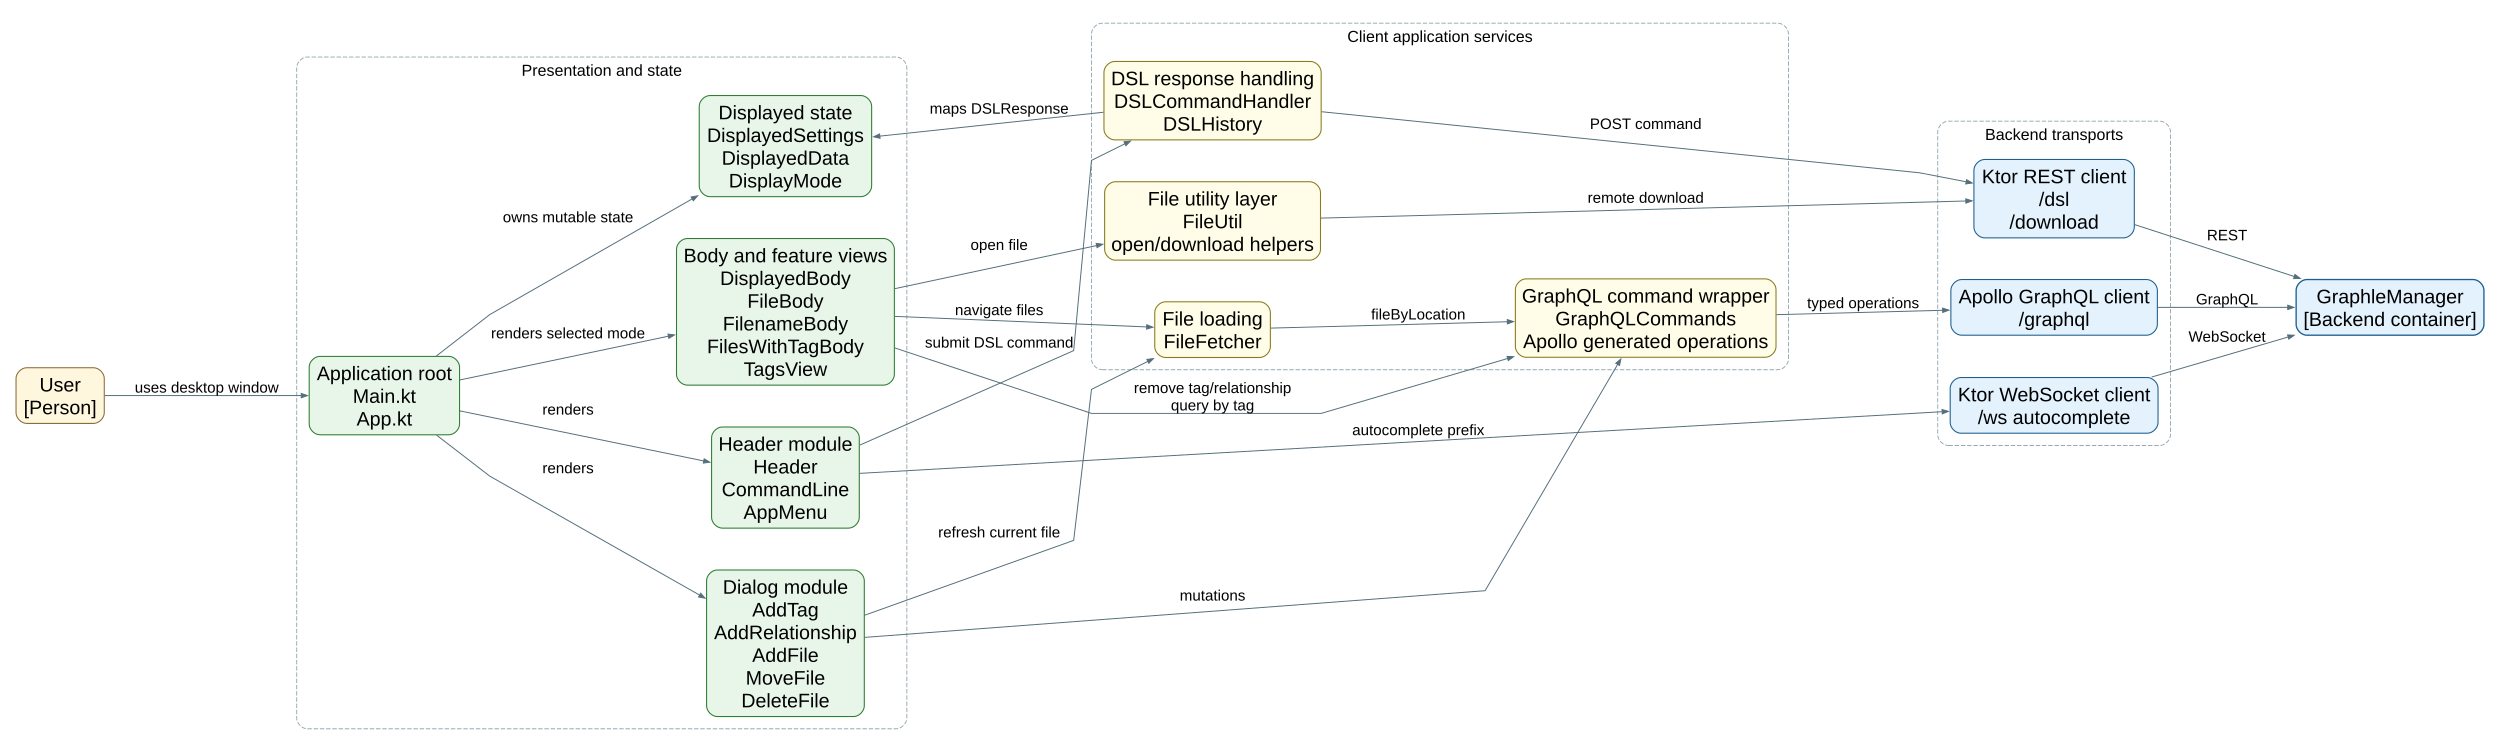
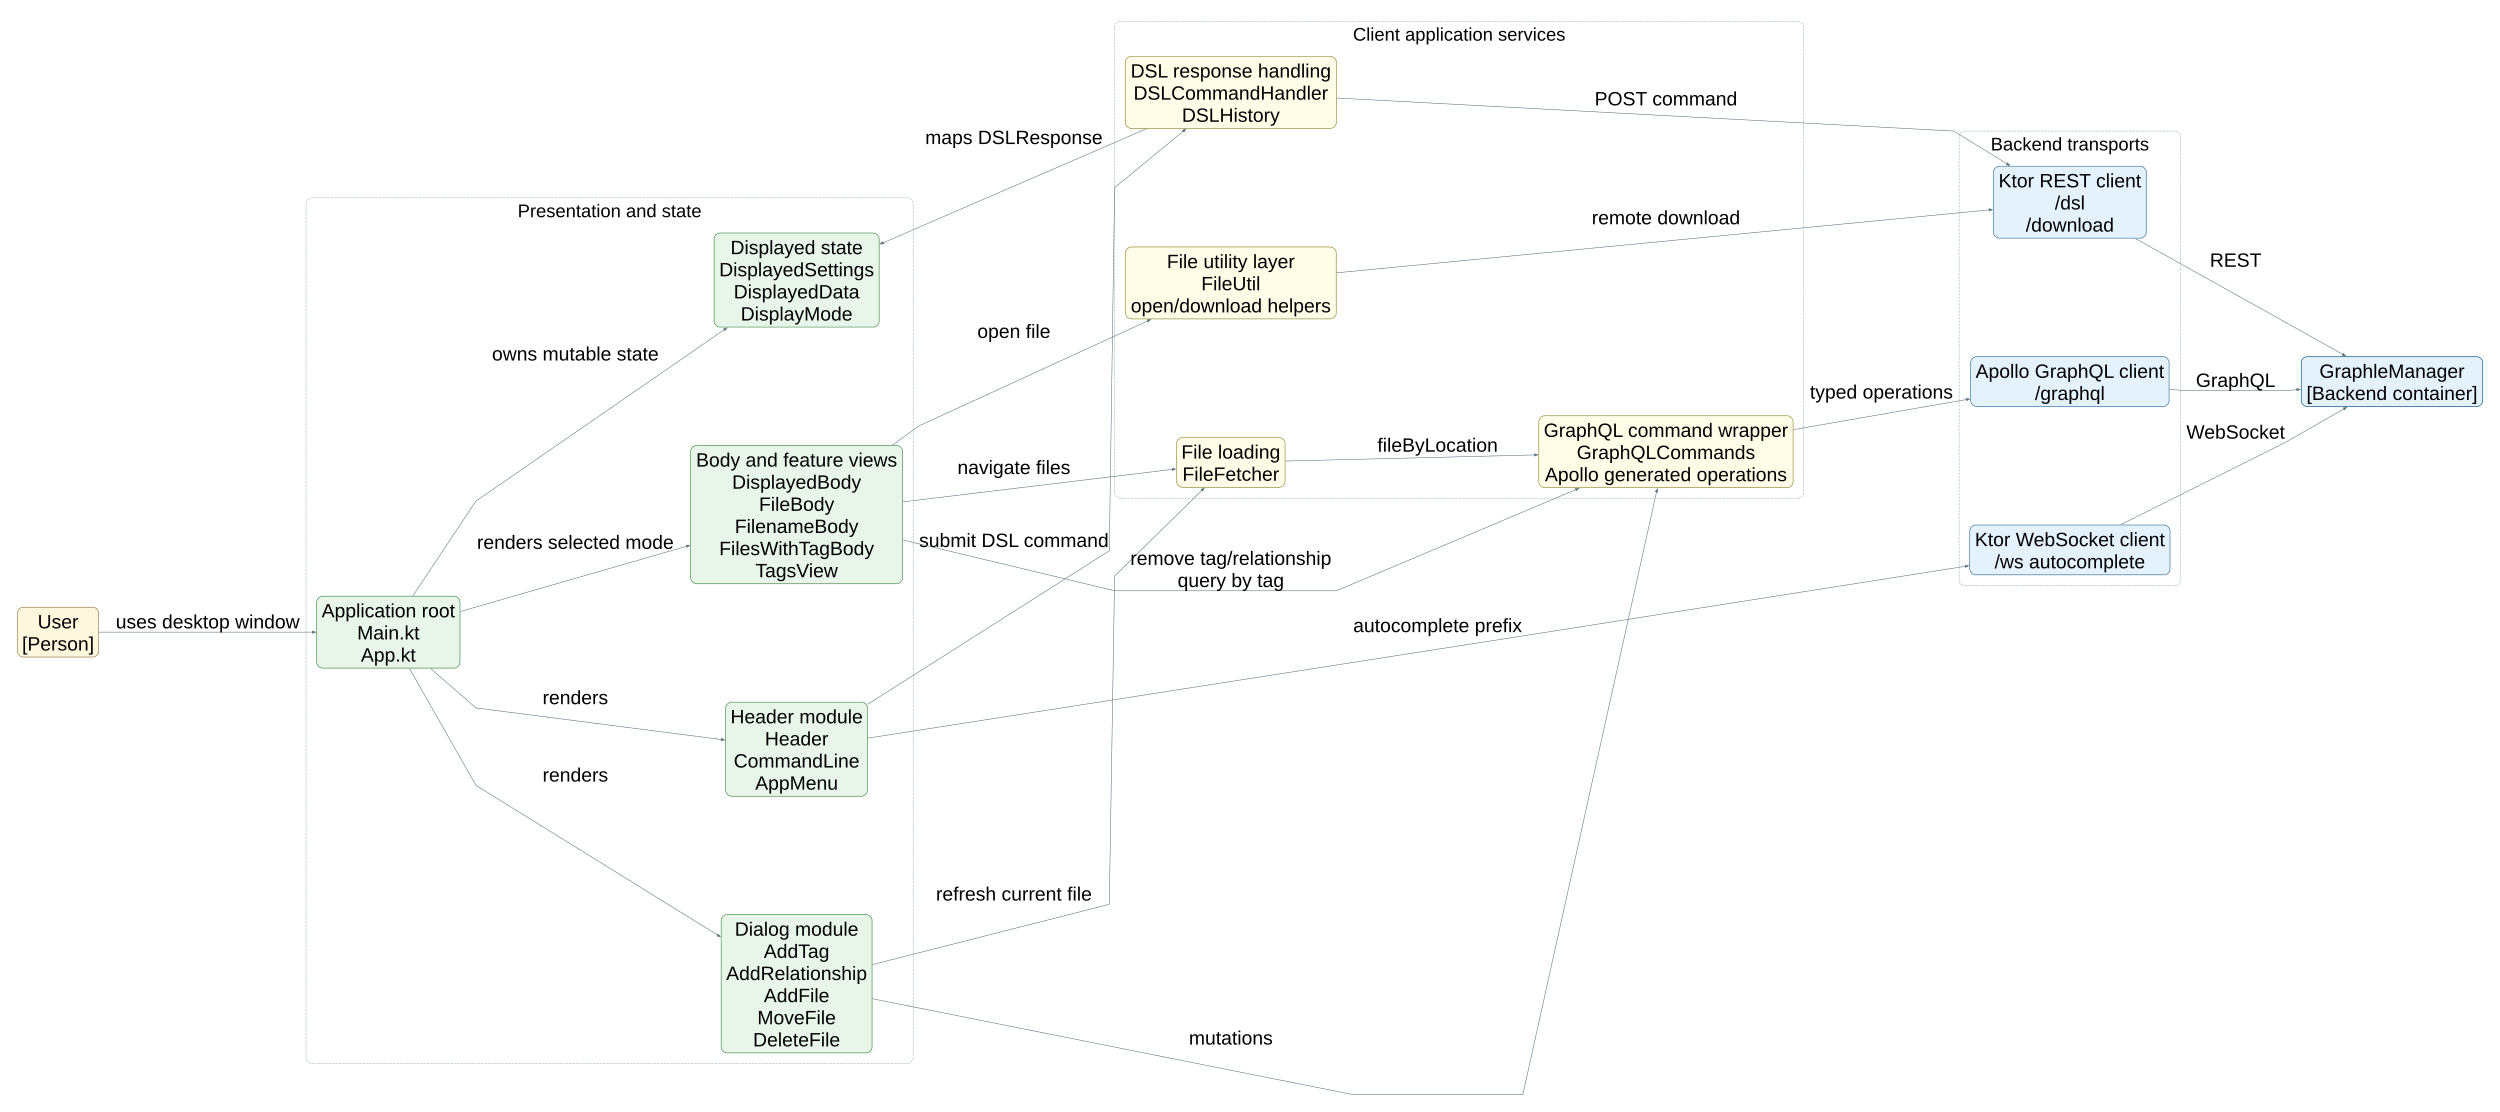
- <svg xmlns="http://www.w3.org/2000/svg" width="2806pt" height="844pt" viewBox="0.00 0.00 2806.00 844.00">
-   <g id="graph0" class="graph" transform="scale(1 1) rotate(0) translate(18 826)">
-     <polygon fill="white" stroke="none" points="-18,18 -18,-826 2787.96,-826 2787.96,18 -18,18" />
+ <svg xmlns="http://www.w3.org/2000/svg" width="5169pt" height="2299pt" viewBox="0.00 0.00 5169.00 2299.00">
+   <g id="graph0" class="graph" transform="scale(1 1) rotate(0) translate(36 2263)">
+     <polygon fill="white" stroke="none" points="-36,36 -36,-2263 5133.21,-2263 5133.21,36 -36,36" />
    <g id="clust1" class="cluster">
-       <path fill="white" stroke="#90a4ae" stroke-dasharray="5,2" d="M327.03,-8C327.03,-8 987.84,-8 987.84,-8 993.84,-8 999.84,-14 999.84,-20 999.84,-20 999.84,-750 999.84,-750 999.84,-756 993.84,-762 987.84,-762 987.84,-762 327.03,-762 327.03,-762 321.03,-762 315.03,-756 315.03,-750 315.03,-750 315.03,-20 315.03,-20 315.03,-14 321.03,-8 327.03,-8" />
-       <text xml:space="preserve" text-anchor="middle" x="657.43" y="-740.9" font-family="Arial" font-size="18.00">Presentation and state</text>
+       <path fill="white" stroke="#90a4ae" stroke-dasharray="5,2" d="M608.78,-64C608.78,-64 1840.09,-64 1840.09,-64 1846.09,-64 1852.09,-70 1852.09,-76 1852.09,-76 1852.09,-1842 1852.09,-1842 1852.09,-1848 1846.09,-1854 1840.09,-1854 1840.09,-1854 608.78,-1854 608.78,-1854 602.78,-1854 596.78,-1848 596.78,-1842 596.78,-1842 596.78,-76 596.78,-76 596.78,-70 602.78,-64 608.78,-64" />
+       <text xml:space="preserve" text-anchor="middle" x="1224.44" y="-1813.9" font-family="Arial" font-size="38.00">Presentation and state</text>
    </g>
    <g id="clust2" class="cluster">
-       <path fill="white" stroke="#90a4ae" stroke-dasharray="5,2" d="M1219.09,-411C1219.09,-411 1977.4,-411 1977.4,-411 1983.4,-411 1989.4,-417 1989.4,-423 1989.4,-423 1989.4,-788 1989.4,-788 1989.4,-794 1983.4,-800 1977.4,-800 1977.4,-800 1219.09,-800 1219.09,-800 1213.09,-800 1207.09,-794 1207.09,-788 1207.09,-788 1207.09,-423 1207.09,-423 1207.09,-417 1213.09,-411 1219.09,-411" />
-       <text xml:space="preserve" text-anchor="middle" x="1598.24" y="-778.9" font-family="Arial" font-size="18.00">Client application services</text>
+       <path fill="white" stroke="#90a4ae" stroke-dasharray="5,2" d="M2280.59,-1233C2280.59,-1233 3681.4,-1233 3681.4,-1233 3687.4,-1233 3693.4,-1239 3693.4,-1245 3693.4,-1245 3693.4,-2207 3693.4,-2207 3693.4,-2213 3687.4,-2219 3681.4,-2219 3681.4,-2219 2280.59,-2219 2280.59,-2219 2274.59,-2219 2268.59,-2213 2268.59,-2207 2268.59,-2207 2268.59,-1245 2268.59,-1245 2268.59,-1239 2274.59,-1233 2280.59,-1233" />
+       <text xml:space="preserve" text-anchor="middle" x="2981" y="-2178.9" font-family="Arial" font-size="38.00">Client application services</text>
    </g>
    <g id="clust3" class="cluster">
-       <path fill="white" stroke="#90a4ae" stroke-dasharray="5,2" d="M2168.9,-326C2168.9,-326 2406.18,-326 2406.18,-326 2412.18,-326 2418.18,-332 2418.18,-338 2418.18,-338 2418.18,-678 2418.18,-678 2418.18,-684 2412.18,-690 2406.18,-690 2406.18,-690 2168.9,-690 2168.9,-690 2162.9,-690 2156.9,-684 2156.9,-678 2156.9,-678 2156.9,-338 2156.9,-338 2156.9,-332 2162.9,-326 2168.9,-326" />
-       <text xml:space="preserve" text-anchor="middle" x="2287.54" y="-668.9" font-family="Arial" font-size="18.00">Backend transports</text>
+       <path fill="white" stroke="#90a4ae" stroke-dasharray="5,2" d="M4026.65,-1052C4026.65,-1052 4460.68,-1052 4460.68,-1052 4466.68,-1052 4472.68,-1058 4472.68,-1064 4472.68,-1064 4472.68,-1980 4472.68,-1980 4472.68,-1986 4466.68,-1992 4460.68,-1992 4460.68,-1992 4026.65,-1992 4026.65,-1992 4020.65,-1992 4014.65,-1986 4014.65,-1980 4014.65,-1980 4014.65,-1064 4014.65,-1064 4014.65,-1058 4020.65,-1052 4026.65,-1052" />
+       <text xml:space="preserve" text-anchor="middle" x="4243.66" y="-1951.9" font-family="Arial" font-size="38.00">Backend transports</text>
    </g>
    <g id="edge1" class="edge">
-       <path fill="none" stroke="#546e7a" stroke-width="1.1" d="M99.32,-382C155.78,-382 249.97,-382 320.32,-382" />
-       <polygon fill="#546e7a" stroke="#546e7a" stroke-width="1.1" points="320.11,-384.45 327.11,-382 320.11,-379.55 320.11,-384.45" />
-       <text xml:space="preserve" text-anchor="middle" x="214.03" y="-385.35" font-family="Arial" font-size="17.00">uses desktop window</text>
+       <path fill="none" stroke="#546e7a" stroke-width="1.1" d="M168.51,-956C278.08,-956 472.54,-956 609.79,-956" />
+       <polygon fill="#546e7a" stroke="#546e7a" stroke-width="1.1" points="609.67,-958.45 616.67,-956 609.67,-953.55 609.67,-958.45" />
+       <text xml:space="preserve" text-anchor="middle" x="393.41" y="-963.75" font-family="Arial" font-size="40.00">uses desktop window</text>
    </g>
    <g id="edge2" class="edge">
-       <path fill="none" stroke="#546e7a" stroke-width="1.1" d="M471.74,-426.43C501.54,-449.53 531.81,-473 531.81,-473 531.81,-473 661.93,-547.35 758.95,-602.79" />
-       <polygon fill="#546e7a" stroke="#546e7a" stroke-width="1.1" points="757.72,-604.91 765.01,-606.25 760.15,-600.65 757.72,-604.91" />
-       <text xml:space="preserve" text-anchor="middle" x="619.56" y="-576.52" font-family="Arial" font-size="17.00">owns mutable state</text>
+       <path fill="none" stroke="#546e7a" stroke-width="1.1" d="M817.62,-1030.77C870.94,-1110.98 948.06,-1227 948.06,-1227 948.06,-1227 1266.39,-1446.75 1461.57,-1581.49" />
+       <polygon fill="#546e7a" stroke="#546e7a" stroke-width="1.1" points="1459.94,-1583.34 1467.09,-1585.3 1462.72,-1579.3 1459.94,-1583.34" />
+       <text xml:space="preserve" text-anchor="middle" x="1153.56" y="-1517.62" font-family="Arial" font-size="40.00">owns mutable state</text>
    </g>
    <g id="edge3" class="edge">
-       <path fill="none" stroke="#546e7a" stroke-width="1.1" d="M498.19,-364.8C576.2,-348.79 692.18,-324.98 772.23,-308.55" />
-       <polygon fill="#546e7a" stroke="#546e7a" stroke-width="1.1" points="772.36,-311.02 778.72,-307.21 771.37,-306.22 772.36,-311.02" />
-       <text xml:space="preserve" text-anchor="middle" x="619.56" y="-360.68" font-family="Arial" font-size="17.00">renders</text>
+       <path fill="none" stroke="#546e7a" stroke-width="1.1" d="M854.03,-881.07C900.35,-840.77 948.06,-799.25 948.06,-799.25 948.06,-799.25 1259.99,-759.08 1455.62,-733.89" />
+       <polygon fill="#546e7a" stroke="#546e7a" stroke-width="1.1" points="1455.69,-736.35 1462.32,-733.03 1455.07,-731.49 1455.69,-736.35" />
+       <text xml:space="preserve" text-anchor="middle" x="1153.56" y="-807" font-family="Arial" font-size="40.00">renders</text>
    </g>
    <g id="edge4" class="edge">
-       <path fill="none" stroke="#546e7a" stroke-width="1.1" d="M472.08,-337.55C501.77,-314.66 531.81,-291.5 531.81,-291.5 531.81,-291.5 669.82,-213.27 767.55,-157.87" />
-       <polygon fill="#546e7a" stroke="#546e7a" stroke-width="1.1" points="768.47,-160.16 773.36,-154.58 766.06,-155.9 768.47,-160.16" />
-       <text xml:space="preserve" text-anchor="middle" x="619.56" y="-294.85" font-family="Arial" font-size="17.00">renders</text>
+       <path fill="none" stroke="#546e7a" stroke-width="1.1" d="M810.38,-881.34C863.64,-787.69 948.06,-639.25 948.06,-639.25 948.06,-639.25 1251.64,-451.12 1447.65,-329.66" />
+       <polygon fill="#546e7a" stroke="#546e7a" stroke-width="1.1" points="1448.79,-331.83 1453.45,-326.06 1446.21,-327.67 1448.79,-331.83" />
+       <text xml:space="preserve" text-anchor="middle" x="1153.56" y="-647" font-family="Arial" font-size="40.00">renders</text>
    </g>
    <g id="edge5" class="edge">
-       <path fill="none" stroke="#546e7a" stroke-width="1.1" d="M498.19,-399.57C564.06,-413.39 657.01,-432.88 732.54,-448.73" />
-       <polygon fill="#546e7a" stroke="#546e7a" stroke-width="1.1" points="731.75,-451.06 739.1,-450.1 732.75,-446.27 731.75,-451.06" />
-       <text xml:space="preserve" text-anchor="middle" x="619.56" y="-446.26" font-family="Arial" font-size="17.00">renders selected mode</text>
+       <path fill="none" stroke="#546e7a" stroke-width="1.1" d="M915.58,-998.61C1044.99,-1035.95 1235.11,-1090.81 1383.73,-1133.69" />
+       <polygon fill="#546e7a" stroke="#546e7a" stroke-width="1.1" points="1382.66,-1135.93 1390.07,-1135.52 1384.02,-1131.22 1382.66,-1135.93" />
+       <text xml:space="preserve" text-anchor="middle" x="1153.56" y="-1128.15" font-family="Arial" font-size="40.00">renders selected mode</text>
    </g>
    <g id="edge7" class="edge">
-       <path fill="none" stroke="#546e7a" stroke-width="1.1" d="M946.79,-326.33C1042.35,-368.55 1187.09,-432.5 1187.09,-432.5 1187.09,-432.5 1207.09,-646 1207.09,-646 1207.09,-646 1223.4,-654.1 1244.67,-664.67" />
-       <polygon fill="#546e7a" stroke="#546e7a" stroke-width="1.1" points="1243.53,-666.84 1250.89,-667.76 1245.71,-662.45 1243.53,-666.84" />
-       <text xml:space="preserve" text-anchor="middle" x="1103.46" y="-435.85" font-family="Arial" font-size="17.00">submit DSL command</text>
+       <path fill="none" stroke="#546e7a" stroke-width="1.1" d="M1758.15,-806.84C1948.57,-927.86 2257.59,-1124.25 2257.59,-1124.25 2257.59,-1124.25 2268.59,-1875 2268.59,-1875 2268.59,-1875 2344.4,-1937.42 2410.68,-1991.99" />
+       <polygon fill="#546e7a" stroke="#546e7a" stroke-width="1.1" points="2408.81,-1993.63 2415.77,-1996.18 2411.93,-1989.84 2408.81,-1993.63" />
+       <text xml:space="preserve" text-anchor="middle" x="2060.34" y="-1132" font-family="Arial" font-size="40.00">submit DSL command</text>
    </g>
    <g id="edge6" class="edge">
-       <path fill="none" stroke="#546e7a" stroke-width="1.1" d="M946.91,-294.69C1185.39,-308.27 1877.7,-347.71 2162.22,-363.92" />
-       <polygon fill="#546e7a" stroke="#546e7a" stroke-width="1.1" points="2161.73,-366.34 2168.85,-364.3 2162.01,-361.45 2161.73,-366.34" />
-       <text xml:space="preserve" text-anchor="middle" x="1573.87" y="-337.58" font-family="Arial" font-size="17.00">autocomplete prefix</text>
+       <path fill="none" stroke="#546e7a" stroke-width="1.1" d="M1758,-736.78C2135.08,-795.65 3112.62,-948.25 3112.62,-948.25 3112.62,-948.25 3700.09,-1040.66 4027.88,-1092.22" />
+       <polygon fill="#546e7a" stroke="#546e7a" stroke-width="1.1" points="4027.11,-1094.58 4034.41,-1093.24 4027.88,-1089.73 4027.11,-1094.58" />
+       <text xml:space="preserve" text-anchor="middle" x="2936.37" y="-956" font-family="Arial" font-size="40.00">autocomplete prefix</text>
    </g>
    <g id="edge11" class="edge">
-       <path fill="none" stroke="#546e7a" stroke-width="1.1" d="M952.28,-135.41C1047.78,-169.61 1187.09,-219.5 1187.09,-219.5 1187.09,-219.5 1207.09,-389 1207.09,-389 1207.09,-389 1238.32,-404.51 1270.73,-420.61" />
-       <polygon fill="#546e7a" stroke="#546e7a" stroke-width="1.1" points="1269.24,-422.61 1276.6,-423.53 1271.42,-418.22 1269.24,-422.61" />
-       <text xml:space="preserve" text-anchor="middle" x="1103.46" y="-222.85" font-family="Arial" font-size="17.00">refresh current file</text>
+       <path fill="none" stroke="#546e7a" stroke-width="1.1" d="M1767.51,-268.55C1958.52,-317.15 2257.59,-393.25 2257.59,-393.25 2257.59,-393.25 2268.59,-1072 2268.59,-1072 2268.59,-1072 2378.33,-1179.79 2449.17,-1249.36" />
+       <polygon fill="#546e7a" stroke="#546e7a" stroke-width="1.1" points="2447.15,-1250.81 2453.86,-1253.97 2450.59,-1247.32 2447.15,-1250.81" />
+       <text xml:space="preserve" text-anchor="middle" x="2060.34" y="-401" font-family="Arial" font-size="40.00">refresh current file</text>
    </g>
    <g id="edge10" class="edge">
-       <path fill="none" stroke="#546e7a" stroke-width="1.1" d="M952.64,-110.62C1157.53,-126.04 1648.87,-163 1648.87,-163 1648.87,-163 1746.57,-329.77 1797.72,-417.08" />
-       <polygon fill="#546e7a" stroke="#546e7a" stroke-width="1.1" points="1795.57,-418.27 1801.23,-423.07 1799.8,-415.79 1795.57,-418.27" />
-       <text xml:space="preserve" text-anchor="middle" x="1342.98" y="-151.92" font-family="Arial" font-size="17.00">mutations</text>
+       <path fill="none" stroke="#546e7a" stroke-width="1.1" d="M1767.5,-198C2081.14,-135.44 2760.12,0 2760.12,0 2760.12,0 3112.62,0 3112.62,0 3112.62,0 3324.48,-954.78 3389.05,-1245.81" />
+       <polygon fill="#546e7a" stroke="#546e7a" stroke-width="1.1" points="3386.65,-1246.29 3390.56,-1252.59 3391.43,-1245.23 3386.65,-1246.29" />
+       <text xml:space="preserve" text-anchor="middle" x="2508.86" y="-103.25" font-family="Arial" font-size="40.00">mutations</text>
    </g>
    <g id="edge12" class="edge">
-       <path fill="none" stroke="#546e7a" stroke-width="1.1" d="M986.28,-470.9C1075.66,-467.16 1194.11,-462.19 1269.2,-459.05" />
-       <polygon fill="#546e7a" stroke="#546e7a" stroke-width="1.1" points="1269.13,-461.5 1276.02,-458.76 1268.93,-456.61 1269.13,-461.5" />
-       <text xml:space="preserve" text-anchor="middle" x="1103.46" y="-472.31" font-family="Arial" font-size="17.00">navigate files</text>
+       <path fill="none" stroke="#546e7a" stroke-width="1.1" d="M1830.63,-1225.35C2006.08,-1246.5 2245.82,-1275.41 2387.97,-1292.55" />
+       <polygon fill="#546e7a" stroke="#546e7a" stroke-width="1.1" points="2387.46,-1294.95 2394.7,-1293.36 2388.04,-1290.09 2387.46,-1294.95" />
+       <text xml:space="preserve" text-anchor="middle" x="2060.34" y="-1282.84" font-family="Arial" font-size="40.00">navigate files</text>
    </g>
    <g id="edge13" class="edge">
-       <path fill="none" stroke="#546e7a" stroke-width="1.1" d="M986.3,-435.49C1084.75,-402.72 1207.09,-362 1207.09,-362 1207.09,-362 1464.87,-362 1464.87,-362 1464.87,-362 1575.35,-394.54 1674.45,-423.73" />
-       <polygon fill="#546e7a" stroke="#546e7a" stroke-width="1.1" points="1673.47,-426 1680.88,-425.63 1674.85,-421.3 1673.47,-426" />
-       <text xml:space="preserve" text-anchor="middle" x="1342.98" y="-384.85" font-family="Arial" font-size="17.00">remove tag/relationship</text>
-       <text xml:space="preserve" text-anchor="middle" x="1342.98" y="-365.35" font-family="Arial" font-size="17.00">query by tag</text>
+       <path fill="none" stroke="#546e7a" stroke-width="1.1" d="M1830.68,-1146.55C2021.67,-1100.74 2268.59,-1041.5 2268.59,-1041.5 2268.59,-1041.5 2727.12,-1041.5 2727.12,-1041.5 2727.12,-1041.5 3020.88,-1165.63 3222.35,-1250.76" />
+       <polygon fill="#546e7a" stroke="#546e7a" stroke-width="1.1" points="3221.14,-1252.91 3228.54,-1253.38 3223.05,-1248.4 3221.14,-1252.91" />
+       <text xml:space="preserve" text-anchor="middle" x="2508.86" y="-1095" font-family="Arial" font-size="40.00">remove tag/relationship</text>
+       <text xml:space="preserve" text-anchor="middle" x="2508.86" y="-1049.25" font-family="Arial" font-size="40.00">query by tag</text>
    </g>
    <g id="edge14" class="edge">
-       <path fill="none" stroke="#546e7a" stroke-width="1.1" d="M986.28,-502C1055.71,-516.84 1142.68,-535.42 1213.24,-550.49" />
-       <polygon fill="#546e7a" stroke="#546e7a" stroke-width="1.1" points="1212.34,-552.81 1219.7,-551.87 1213.36,-548.02 1212.34,-552.81" />
-       <text xml:space="preserve" text-anchor="middle" x="1103.46" y="-545.45" font-family="Arial" font-size="17.00">open file</text>
+       <path fill="none" stroke="#546e7a" stroke-width="1.1" d="M1808.93,-1342.52C1840.53,-1365.55 1863.09,-1382 1863.09,-1382 1863.09,-1382 2146.11,-1511.93 2337.13,-1599.62" />
+       <polygon fill="#546e7a" stroke="#546e7a" stroke-width="1.1" points="2335.84,-1601.73 2343.22,-1602.42 2337.88,-1597.27 2335.84,-1601.73" />
+       <text xml:space="preserve" text-anchor="middle" x="2060.34" y="-1564.26" font-family="Arial" font-size="40.00">open file</text>
    </g>
    <g id="edge15" class="edge">
-       <path fill="none" stroke="#546e7a" stroke-width="1.1" d="M1408.27,-457.73C1475.68,-459.54 1584.07,-462.45 1673.83,-464.86" />
-       <polygon fill="#546e7a" stroke="#546e7a" stroke-width="1.1" points="1673.73,-467.3 1680.8,-465.04 1673.87,-462.41 1673.73,-467.3" />
-       <text xml:space="preserve" text-anchor="middle" x="1573.87" y="-467.4" font-family="Arial" font-size="17.00">fileByLocation</text>
+       <path fill="none" stroke="#546e7a" stroke-width="1.1" d="M2621.28,-1309.73C2749.36,-1312.87 2964.14,-1318.13 3136.87,-1322.37" />
+       <polygon fill="#546e7a" stroke="#546e7a" stroke-width="1.1" points="3136.6,-1324.81 3143.66,-1322.53 3136.72,-1319.91 3136.6,-1324.81" />
+       <text xml:space="preserve" text-anchor="middle" x="2936.37" y="-1329.01" font-family="Arial" font-size="40.00">fileByLocation</text>
    </g>
    <g id="edge16" class="edge">
-       <path fill="none" stroke="#546e7a" stroke-width="1.1" d="M1975.8,-472.83C2035.97,-474.41 2104.99,-476.23 2162.68,-477.74" />
-       <polygon fill="#546e7a" stroke="#546e7a" stroke-width="1.1" points="2162.38,-480.19 2169.44,-477.92 2162.51,-475.29 2162.38,-480.19" />
-       <text xml:space="preserve" text-anchor="middle" x="2073.15" y="-480.13" font-family="Arial" font-size="17.00">typed operations</text>
+       <path fill="none" stroke="#546e7a" stroke-width="1.1" d="M3671.98,-1374.68C3787.15,-1394.72 3920.62,-1417.95 4029.51,-1436.9" />
+       <polygon fill="#546e7a" stroke="#546e7a" stroke-width="1.1" points="4029.01,-1439.3 4036.33,-1438.09 4029.85,-1434.48 4029.01,-1439.3" />
+       <text xml:space="preserve" text-anchor="middle" x="3854.03" y="-1438.9" font-family="Arial" font-size="40.00">typed operations</text>
    </g>
    <g id="edge9" class="edge">
-       <path fill="none" stroke="#546e7a" stroke-width="1.1" d="M1220.76,-700.05C1143.17,-691.76 1043.51,-681.12 969.36,-673.19" />
-       <polygon fill="#546e7a" stroke="#546e7a" stroke-width="1.1" points="969.77,-670.77 962.55,-672.47 969.25,-675.65 969.77,-670.77" />
-       <text xml:space="preserve" text-anchor="middle" x="1103.46" y="-698.4" font-family="Arial" font-size="17.00">maps DSLResponse</text>
+       <path fill="none" stroke="#546e7a" stroke-width="1.1" d="M2335.02,-1997.14C2178.18,-1929.2 1947.92,-1829.47 1789.63,-1760.91" />
+       <polygon fill="#546e7a" stroke="#546e7a" stroke-width="1.1" points="1791.07,-1758.86 1783.67,-1758.33 1789.12,-1763.36 1791.07,-1758.86" />
+       <text xml:space="preserve" text-anchor="middle" x="2060.34" y="-1965.1" font-family="Arial" font-size="40.00">maps DSLResponse</text>
    </g>
    <g id="edge8" class="edge">
-       <path fill="none" stroke="#546e7a" stroke-width="1.1" d="M1465.27,-700.61C1687.39,-677.92 2136.9,-632 2136.9,-632 2136.9,-632 2160.62,-627.4 2189.17,-621.87" />
-       <polygon fill="#546e7a" stroke="#546e7a" stroke-width="1.1" points="2189.29,-624.34 2195.7,-620.6 2188.36,-619.53 2189.29,-624.34" />
-       <text xml:space="preserve" text-anchor="middle" x="1829.13" y="-681.24" font-family="Arial" font-size="17.00">POST command</text>
+       <path fill="none" stroke="#546e7a" stroke-width="1.1" d="M2727.47,-2060.35C3141.92,-2038.15 4003.65,-1992 4003.65,-1992 4003.65,-1992 4057.32,-1958.99 4113.8,-1924.26" />
+       <polygon fill="#546e7a" stroke="#546e7a" stroke-width="1.1" points="4114.96,-1926.42 4119.64,-1920.66 4112.39,-1922.24 4114.96,-1926.42" />
+       <text xml:space="preserve" text-anchor="middle" x="3408.51" y="-2045.07" font-family="Arial" font-size="40.00">POST command</text>
    </g>
    <g id="edge17" class="edge">
-       <path fill="none" stroke="#546e7a" stroke-width="1.1" d="M1464.31,-581.19C1652.95,-586.19 2014.63,-595.79 2188.49,-600.4" />
-       <polygon fill="#546e7a" stroke="#546e7a" stroke-width="1.1" points="2188.4,-602.85 2195.46,-600.58 2188.53,-597.95 2188.4,-602.85" />
-       <text xml:space="preserve" text-anchor="middle" x="1829.13" y="-598.34" font-family="Arial" font-size="17.00">remote download</text>
+       <path fill="none" stroke="#546e7a" stroke-width="1.1" d="M2727.12,-1698.94C3078.12,-1732.77 3762.28,-1798.7 4077,-1829.03" />
+       <polygon fill="#546e7a" stroke="#546e7a" stroke-width="1.1" points="4076.42,-1831.44 4083.63,-1829.67 4076.89,-1826.56 4076.42,-1831.44" />
+       <text xml:space="preserve" text-anchor="middle" x="3408.51" y="-1799.26" font-family="Arial" font-size="40.00">remote download</text>
    </g>
    <g id="edge18" class="edge">
-       <path fill="none" stroke="#546e7a" stroke-width="1.1" d="M2403.87,-481C2450.27,-481 2503.64,-481 2549.89,-481" />
-       <polygon fill="#546e7a" stroke="#546e7a" stroke-width="1.1" points="2549.77,-483.45 2556.77,-481 2549.77,-478.55 2549.77,-483.45" />
-       <text xml:space="preserve" text-anchor="middle" x="2481.68" y="-484.35" font-family="Arial" font-size="17.00">GraphQL</text>
+       <path fill="none" stroke="#546e7a" stroke-width="1.1" d="M4449.18,-1457.96C4470,-1456.32 4483.68,-1455.25 4483.68,-1455.25 4483.68,-1455.25 4689.18,-1455.25 4689.18,-1455.25 4689.18,-1455.25 4698.52,-1456.05 4713.34,-1457.31" />
+       <polygon fill="#546e7a" stroke="#546e7a" stroke-width="1.1" points="4712.73,-1459.72 4719.91,-1457.87 4713.15,-1454.84 4712.73,-1459.72" />
+       <text xml:space="preserve" text-anchor="middle" x="4586.43" y="-1463" font-family="Arial" font-size="40.00">GraphQL</text>
    </g>
    <g id="edge19" class="edge">
-       <path fill="none" stroke="#546e7a" stroke-width="1.1" d="M2377.89,-573.93C2431.8,-556.4 2500.77,-533.96 2557.44,-515.53" />
-       <polygon fill="#546e7a" stroke="#546e7a" stroke-width="1.1" points="2557.87,-517.96 2563.77,-513.47 2556.35,-513.3 2557.87,-517.96" />
-       <text xml:space="preserve" text-anchor="middle" x="2481.68" y="-556.28" font-family="Arial" font-size="17.00">REST</text>
+       <path fill="none" stroke="#546e7a" stroke-width="1.1" d="M4378.64,-1770.15C4505.61,-1699.21 4693.47,-1594.25 4808.1,-1530.2" />
+       <polygon fill="#546e7a" stroke="#546e7a" stroke-width="1.1" points="4809.17,-1532.41 4814.09,-1526.86 4806.78,-1528.13 4809.17,-1532.41" />
+       <text xml:space="preserve" text-anchor="middle" x="4586.43" y="-1711.39" font-family="Arial" font-size="40.00">REST</text>
    </g>
    <g id="edge20" class="edge">
-       <path fill="none" stroke="#546e7a" stroke-width="1.1" d="M2397.01,-402.82C2445.17,-416.94 2501.84,-433.56 2550.52,-447.84" />
-       <polygon fill="#546e7a" stroke="#546e7a" stroke-width="1.1" points="2549.57,-450.11 2556.97,-449.73 2550.94,-445.41 2549.57,-450.11" />
-       <text xml:space="preserve" text-anchor="middle" x="2481.68" y="-442.44" font-family="Arial" font-size="17.00">WebSocket</text>
+       <path fill="none" stroke="#546e7a" stroke-width="1.1" d="M4348.88,-1178.11C4480.27,-1243.8 4689.18,-1348.25 4689.18,-1348.25 4689.18,-1348.25 4751.73,-1384.08 4810.05,-1417.49" />
+       <polygon fill="#546e7a" stroke="#546e7a" stroke-width="1.1" points="4808.77,-1419.58 4816.06,-1420.94 4811.21,-1415.33 4808.77,-1419.58" />
+       <text xml:space="preserve" text-anchor="middle" x="4586.43" y="-1356" font-family="Arial" font-size="40.00">WebSocket</text>
    </g>
    <g id="node1" class="node">
-       <path fill="#fff7dd" stroke="#8a6d3b" stroke-width="1.2" d="M87.03,-413.26C87.03,-413.26 12,-413.26 12,-413.26 6,-413.26 0,-407.26 0,-401.26 0,-401.26 0,-362.74 0,-362.74 0,-356.74 6,-350.74 12,-350.74 12,-350.74 87.03,-350.74 87.03,-350.74 93.03,-350.74 99.03,-356.74 99.03,-362.74 99.03,-362.74 99.03,-401.26 99.03,-401.26 99.03,-407.26 93.03,-413.26 87.03,-413.26" />
-       <text xml:space="preserve" text-anchor="middle" x="49.51" y="-386.6" font-family="Arial" font-size="22.00">User</text>
-       <text xml:space="preserve" text-anchor="middle" x="49.51" y="-361.1" font-family="Arial" font-size="22.00">[Person]</text>
+       <path fill="#fff7dd" stroke="#8a6d3b" stroke-width="1.2" d="M156.03,-1007.51C156.03,-1007.51 12,-1007.51 12,-1007.51 6,-1007.51 0,-1001.51 0,-995.51 0,-995.51 0,-916.49 0,-916.49 0,-910.49 6,-904.49 12,-904.49 12,-904.49 156.03,-904.49 156.03,-904.49 162.03,-904.49 168.03,-910.49 168.03,-916.49 168.03,-916.49 168.03,-995.51 168.03,-995.51 168.03,-1001.51 162.03,-1007.51 156.03,-1007.51" />
+       <text xml:space="preserve" text-anchor="middle" x="84.02" y="-963.75" font-family="Arial" font-size="40.00">User</text>
+       <text xml:space="preserve" text-anchor="middle" x="84.02" y="-918" font-family="Arial" font-size="40.00">[Person]</text>
    </g>
    <g id="node2" class="node">
-       <path fill="#e8f5e9" stroke="#2e7d32" stroke-width="1.2" d="M485.81,-426.01C485.81,-426.01 341.03,-426.01 341.03,-426.01 335.03,-426.01 329.03,-420.01 329.03,-414.01 329.03,-414.01 329.03,-349.99 329.03,-349.99 329.03,-343.99 335.03,-337.99 341.03,-337.99 341.03,-337.99 485.81,-337.99 485.81,-337.99 491.81,-337.99 497.81,-343.99 497.81,-349.99 497.81,-349.99 497.81,-414.01 497.81,-414.01 497.81,-420.01 491.81,-426.01 485.81,-426.01" />
-       <text xml:space="preserve" text-anchor="middle" x="413.42" y="-399.35" font-family="Arial" font-size="22.00">Application root</text>
-       <text xml:space="preserve" text-anchor="middle" x="413.42" y="-373.85" font-family="Arial" font-size="22.00">Main.kt</text>
-       <text xml:space="preserve" text-anchor="middle" x="413.42" y="-348.35" font-family="Arial" font-size="22.00">App.kt</text>
+       <path fill="#e8f5e9" stroke="#2e7d32" stroke-width="1.2" d="M903.06,-1030.38C903.06,-1030.38 630.78,-1030.38 630.78,-1030.38 624.78,-1030.38 618.78,-1024.38 618.78,-1018.38 618.78,-1018.38 618.78,-893.62 618.78,-893.62 618.78,-887.62 624.78,-881.62 630.78,-881.62 630.78,-881.62 903.06,-881.62 903.06,-881.62 909.06,-881.62 915.06,-887.62 915.06,-893.62 915.06,-893.62 915.06,-1018.38 915.06,-1018.38 915.06,-1024.38 909.06,-1030.38 903.06,-1030.38" />
+       <text xml:space="preserve" text-anchor="middle" x="766.92" y="-986.62" font-family="Arial" font-size="40.00">Application root</text>
+       <text xml:space="preserve" text-anchor="middle" x="766.92" y="-940.88" font-family="Arial" font-size="40.00">Main.kt</text>
+       <text xml:space="preserve" text-anchor="middle" x="766.92" y="-895.12" font-family="Arial" font-size="40.00">App.kt</text>
    </g>
    <g id="node3" class="node">
-       <path fill="#e8f5e9" stroke="#2e7d32" stroke-width="1.2" d="M948.34,-718.76C948.34,-718.76 778.81,-718.76 778.81,-718.76 772.81,-718.76 766.81,-712.76 766.81,-706.76 766.81,-706.76 766.81,-617.24 766.81,-617.24 766.81,-611.24 772.81,-605.24 778.81,-605.24 778.81,-605.24 948.34,-605.24 948.34,-605.24 954.34,-605.24 960.34,-611.24 960.34,-617.24 960.34,-617.24 960.34,-706.76 960.34,-706.76 960.34,-712.76 954.34,-718.76 948.34,-718.76" />
-       <text xml:space="preserve" text-anchor="middle" x="863.57" y="-692.1" font-family="Arial" font-size="22.00">Displayed state</text>
-       <text xml:space="preserve" text-anchor="middle" x="863.57" y="-666.6" font-family="Arial" font-size="22.00">DisplayedSettings</text>
-       <text xml:space="preserve" text-anchor="middle" x="863.57" y="-641.1" font-family="Arial" font-size="22.00">DisplayedData</text>
-       <text xml:space="preserve" text-anchor="middle" x="863.57" y="-615.6" font-family="Arial" font-size="22.00">DisplayMode</text>
+       <path fill="#e8f5e9" stroke="#2e7d32" stroke-width="1.2" d="M1769.72,-1781.26C1769.72,-1781.26 1452.44,-1781.26 1452.44,-1781.26 1446.44,-1781.26 1440.44,-1775.26 1440.44,-1769.26 1440.44,-1769.26 1440.44,-1598.74 1440.44,-1598.74 1440.44,-1592.74 1446.44,-1586.74 1452.44,-1586.74 1452.44,-1586.74 1769.72,-1586.74 1769.72,-1586.74 1775.72,-1586.74 1781.72,-1592.74 1781.72,-1598.74 1781.72,-1598.74 1781.72,-1769.26 1781.72,-1769.26 1781.72,-1775.26 1775.72,-1781.26 1769.72,-1781.26" />
+       <text xml:space="preserve" text-anchor="middle" x="1611.08" y="-1737.5" font-family="Arial" font-size="40.00">Displayed state</text>
+       <text xml:space="preserve" text-anchor="middle" x="1611.08" y="-1691.75" font-family="Arial" font-size="40.00">DisplayedSettings</text>
+       <text xml:space="preserve" text-anchor="middle" x="1611.08" y="-1646" font-family="Arial" font-size="40.00">DisplayedData</text>
+       <text xml:space="preserve" text-anchor="middle" x="1611.08" y="-1600.25" font-family="Arial" font-size="40.00">DisplayMode</text>
    </g>
    <g id="node4" class="node">
-       <path fill="#e8f5e9" stroke="#2e7d32" stroke-width="1.2" d="M934.46,-346.76C934.46,-346.76 792.68,-346.76 792.68,-346.76 786.68,-346.76 780.68,-340.76 780.68,-334.76 780.68,-334.76 780.68,-245.24 780.68,-245.24 780.68,-239.24 786.68,-233.24 792.68,-233.24 792.68,-233.24 934.46,-233.24 934.46,-233.24 940.46,-233.24 946.46,-239.24 946.46,-245.24 946.46,-245.24 946.46,-334.76 946.46,-334.76 946.46,-340.76 940.46,-346.76 934.46,-346.76" />
-       <text xml:space="preserve" text-anchor="middle" x="863.57" y="-320.1" font-family="Arial" font-size="22.00">Header module</text>
-       <text xml:space="preserve" text-anchor="middle" x="863.57" y="-294.6" font-family="Arial" font-size="22.00">Header</text>
-       <text xml:space="preserve" text-anchor="middle" x="863.57" y="-269.1" font-family="Arial" font-size="22.00">CommandLine</text>
-       <text xml:space="preserve" text-anchor="middle" x="863.57" y="-243.6" font-family="Arial" font-size="22.00">AppMenu</text>
+       <path fill="#e8f5e9" stroke="#2e7d32" stroke-width="1.2" d="M1745.72,-811.26C1745.72,-811.26 1476.44,-811.26 1476.44,-811.26 1470.44,-811.26 1464.44,-805.26 1464.44,-799.26 1464.44,-799.26 1464.44,-628.74 1464.44,-628.74 1464.44,-622.74 1470.44,-616.74 1476.44,-616.74 1476.44,-616.74 1745.72,-616.74 1745.72,-616.74 1751.72,-616.74 1757.72,-622.74 1757.72,-628.74 1757.72,-628.74 1757.72,-799.26 1757.72,-799.26 1757.72,-805.26 1751.72,-811.26 1745.72,-811.26" />
+       <text xml:space="preserve" text-anchor="middle" x="1611.08" y="-767.5" font-family="Arial" font-size="40.00">Header module</text>
+       <text xml:space="preserve" text-anchor="middle" x="1611.08" y="-721.75" font-family="Arial" font-size="40.00">Header</text>
+       <text xml:space="preserve" text-anchor="middle" x="1611.08" y="-676" font-family="Arial" font-size="40.00">CommandLine</text>
+       <text xml:space="preserve" text-anchor="middle" x="1611.08" y="-630.25" font-family="Arial" font-size="40.00">AppMenu</text>
    </g>
    <g id="node5" class="node">
-       <path fill="#e8f5e9" stroke="#2e7d32" stroke-width="1.2" d="M940.09,-186.26C940.09,-186.26 787.06,-186.26 787.06,-186.26 781.06,-186.26 775.06,-180.26 775.06,-174.26 775.06,-174.26 775.06,-33.74 775.06,-33.74 775.06,-27.74 781.06,-21.74 787.06,-21.74 787.06,-21.74 940.09,-21.74 940.09,-21.74 946.09,-21.74 952.09,-27.74 952.09,-33.74 952.09,-33.74 952.09,-174.26 952.09,-174.26 952.09,-180.26 946.09,-186.26 940.09,-186.26" />
-       <text xml:space="preserve" text-anchor="middle" x="863.57" y="-159.6" font-family="Arial" font-size="22.00">Dialog module</text>
-       <text xml:space="preserve" text-anchor="middle" x="863.57" y="-134.1" font-family="Arial" font-size="22.00">AddTag</text>
-       <text xml:space="preserve" text-anchor="middle" x="863.57" y="-108.6" font-family="Arial" font-size="22.00">AddRelationship</text>
-       <text xml:space="preserve" text-anchor="middle" x="863.57" y="-83.1" font-family="Arial" font-size="22.00">AddFile</text>
-       <text xml:space="preserve" text-anchor="middle" x="863.57" y="-57.6" font-family="Arial" font-size="22.00">MoveFile</text>
-       <text xml:space="preserve" text-anchor="middle" x="863.57" y="-32.1" font-family="Arial" font-size="22.00">DeleteFile</text>
+       <path fill="#e8f5e9" stroke="#2e7d32" stroke-width="1.2" d="M1755.09,-372.01C1755.09,-372.01 1467.06,-372.01 1467.06,-372.01 1461.06,-372.01 1455.06,-366.01 1455.06,-360.01 1455.06,-360.01 1455.06,-97.99 1455.06,-97.99 1455.06,-91.99 1461.06,-85.99 1467.06,-85.99 1467.06,-85.99 1755.09,-85.99 1755.09,-85.99 1761.09,-85.99 1767.09,-91.99 1767.09,-97.99 1767.09,-97.99 1767.09,-360.01 1767.09,-360.01 1767.09,-366.01 1761.09,-372.01 1755.09,-372.01" />
+       <text xml:space="preserve" text-anchor="middle" x="1611.08" y="-328.25" font-family="Arial" font-size="40.00">Dialog module</text>
+       <text xml:space="preserve" text-anchor="middle" x="1611.08" y="-282.5" font-family="Arial" font-size="40.00">AddTag</text>
+       <text xml:space="preserve" text-anchor="middle" x="1611.08" y="-236.75" font-family="Arial" font-size="40.00">AddRelationship</text>
+       <text xml:space="preserve" text-anchor="middle" x="1611.08" y="-191" font-family="Arial" font-size="40.00">AddFile</text>
+       <text xml:space="preserve" text-anchor="middle" x="1611.08" y="-145.25" font-family="Arial" font-size="40.00">MoveFile</text>
+       <text xml:space="preserve" text-anchor="middle" x="1611.08" y="-99.5" font-family="Arial" font-size="40.00">DeleteFile</text>
    </g>
    <g id="node6" class="node">
-       <path fill="#e8f5e9" stroke="#2e7d32" stroke-width="1.2" d="M973.84,-558.26C973.84,-558.26 753.31,-558.26 753.31,-558.26 747.31,-558.26 741.31,-552.26 741.31,-546.26 741.31,-546.26 741.31,-405.74 741.31,-405.74 741.31,-399.74 747.31,-393.74 753.31,-393.74 753.31,-393.74 973.84,-393.74 973.84,-393.74 979.84,-393.74 985.84,-399.74 985.84,-405.74 985.84,-405.74 985.84,-546.26 985.84,-546.26 985.84,-552.26 979.84,-558.26 973.84,-558.26" />
-       <text xml:space="preserve" text-anchor="middle" x="863.57" y="-531.6" font-family="Arial" font-size="22.00">Body and feature views</text>
-       <text xml:space="preserve" text-anchor="middle" x="863.57" y="-506.1" font-family="Arial" font-size="22.00">DisplayedBody</text>
-       <text xml:space="preserve" text-anchor="middle" x="863.57" y="-480.6" font-family="Arial" font-size="22.00">FileBody</text>
-       <text xml:space="preserve" text-anchor="middle" x="863.57" y="-455.1" font-family="Arial" font-size="22.00">FilenameBody</text>
-       <text xml:space="preserve" text-anchor="middle" x="863.57" y="-429.6" font-family="Arial" font-size="22.00">FilesWithTagBody</text>
-       <text xml:space="preserve" text-anchor="middle" x="863.57" y="-404.1" font-family="Arial" font-size="22.00">TagsView</text>
+       <path fill="#e8f5e9" stroke="#2e7d32" stroke-width="1.2" d="M1818.09,-1342.01C1818.09,-1342.01 1404.06,-1342.01 1404.06,-1342.01 1398.06,-1342.01 1392.06,-1336.01 1392.06,-1330.01 1392.06,-1330.01 1392.06,-1067.99 1392.06,-1067.99 1392.06,-1061.99 1398.06,-1055.99 1404.06,-1055.99 1404.06,-1055.99 1818.09,-1055.99 1818.09,-1055.99 1824.09,-1055.99 1830.09,-1061.99 1830.09,-1067.99 1830.09,-1067.99 1830.09,-1330.01 1830.09,-1330.01 1830.09,-1336.01 1824.09,-1342.01 1818.09,-1342.01" />
+       <text xml:space="preserve" text-anchor="middle" x="1611.08" y="-1298.25" font-family="Arial" font-size="40.00">Body and feature views</text>
+       <text xml:space="preserve" text-anchor="middle" x="1611.08" y="-1252.5" font-family="Arial" font-size="40.00">DisplayedBody</text>
+       <text xml:space="preserve" text-anchor="middle" x="1611.08" y="-1206.75" font-family="Arial" font-size="40.00">FileBody</text>
+       <text xml:space="preserve" text-anchor="middle" x="1611.08" y="-1161" font-family="Arial" font-size="40.00">FilenameBody</text>
+       <text xml:space="preserve" text-anchor="middle" x="1611.08" y="-1115.25" font-family="Arial" font-size="40.00">FilesWithTagBody</text>
+       <text xml:space="preserve" text-anchor="middle" x="1611.08" y="-1069.5" font-family="Arial" font-size="40.00">TagsView</text>
    </g>
    <g id="node7" class="node">
-       <path fill="#fffde7" stroke="#8a7b1f" stroke-width="1.2" d="M1395.87,-487.26C1395.87,-487.26 1290.09,-487.26 1290.09,-487.26 1284.09,-487.26 1278.09,-481.26 1278.09,-475.26 1278.09,-475.26 1278.09,-436.74 1278.09,-436.74 1278.09,-430.74 1284.09,-424.74 1290.09,-424.74 1290.09,-424.74 1395.87,-424.74 1395.87,-424.74 1401.87,-424.74 1407.87,-430.74 1407.87,-436.74 1407.87,-436.74 1407.87,-475.26 1407.87,-475.26 1407.87,-481.26 1401.87,-487.26 1395.87,-487.26" />
-       <text xml:space="preserve" text-anchor="middle" x="1342.98" y="-460.6" font-family="Arial" font-size="22.00">File loading</text>
-       <text xml:space="preserve" text-anchor="middle" x="1342.98" y="-435.1" font-family="Arial" font-size="22.00">FileFetcher</text>
+       <path fill="#fffde7" stroke="#8a7b1f" stroke-width="1.2" d="M2609,-1358.51C2609,-1358.51 2408.72,-1358.51 2408.72,-1358.51 2402.72,-1358.51 2396.72,-1352.51 2396.72,-1346.51 2396.72,-1346.51 2396.72,-1267.49 2396.72,-1267.49 2396.72,-1261.49 2402.72,-1255.49 2408.72,-1255.49 2408.72,-1255.49 2609,-1255.49 2609,-1255.49 2615,-1255.49 2621,-1261.49 2621,-1267.49 2621,-1267.49 2621,-1346.51 2621,-1346.51 2621,-1352.51 2615,-1358.51 2609,-1358.51" />
+       <text xml:space="preserve" text-anchor="middle" x="2508.86" y="-1314.75" font-family="Arial" font-size="40.00">File loading</text>
+       <text xml:space="preserve" text-anchor="middle" x="2508.86" y="-1269" font-family="Arial" font-size="40.00">FileFetcher</text>
    </g>
    <g id="node8" class="node">
-       <path fill="#fffde7" stroke="#8a7b1f" stroke-width="1.2" d="M1963.4,-513.01C1963.4,-513.01 1694.87,-513.01 1694.87,-513.01 1688.87,-513.01 1682.87,-507.01 1682.87,-501.01 1682.87,-501.01 1682.87,-436.99 1682.87,-436.99 1682.87,-430.99 1688.87,-424.99 1694.87,-424.99 1694.87,-424.99 1963.4,-424.99 1963.4,-424.99 1969.4,-424.99 1975.4,-430.99 1975.4,-436.99 1975.4,-436.99 1975.4,-501.01 1975.4,-501.01 1975.4,-507.01 1969.4,-513.01 1963.4,-513.01" />
-       <text xml:space="preserve" text-anchor="middle" x="1829.13" y="-486.35" font-family="Arial" font-size="22.00">GraphQL command wrapper</text>
-       <text xml:space="preserve" text-anchor="middle" x="1829.13" y="-460.85" font-family="Arial" font-size="22.00">GraphQLCommands</text>
-       <text xml:space="preserve" text-anchor="middle" x="1829.13" y="-435.35" font-family="Arial" font-size="22.00">Apollo generated operations</text>
+       <path fill="#fffde7" stroke="#8a7b1f" stroke-width="1.2" d="M3659.4,-1403.38C3659.4,-1403.38 3157.62,-1403.38 3157.62,-1403.38 3151.62,-1403.38 3145.62,-1397.38 3145.62,-1391.38 3145.62,-1391.38 3145.62,-1266.62 3145.62,-1266.62 3145.62,-1260.62 3151.62,-1254.62 3157.62,-1254.62 3157.62,-1254.62 3659.4,-1254.62 3659.4,-1254.62 3665.4,-1254.62 3671.4,-1260.62 3671.4,-1266.62 3671.4,-1266.62 3671.4,-1391.38 3671.4,-1391.38 3671.4,-1397.38 3665.4,-1403.38 3659.4,-1403.38" />
+       <text xml:space="preserve" text-anchor="middle" x="3408.51" y="-1359.62" font-family="Arial" font-size="40.00">GraphQL command wrapper</text>
+       <text xml:space="preserve" text-anchor="middle" x="3408.51" y="-1313.88" font-family="Arial" font-size="40.00">GraphQLCommands</text>
+       <text xml:space="preserve" text-anchor="middle" x="3408.51" y="-1268.12" font-family="Arial" font-size="40.00">Apollo generated operations</text>
    </g>
    <g id="node9" class="node">
-       <path fill="#fffde7" stroke="#8a7b1f" stroke-width="1.2" d="M1452.87,-757.01C1452.87,-757.01 1233.09,-757.01 1233.09,-757.01 1227.09,-757.01 1221.09,-751.01 1221.09,-745.01 1221.09,-745.01 1221.09,-680.99 1221.09,-680.99 1221.09,-674.99 1227.09,-668.99 1233.09,-668.99 1233.09,-668.99 1452.87,-668.99 1452.87,-668.99 1458.87,-668.99 1464.87,-674.99 1464.87,-680.99 1464.87,-680.99 1464.87,-745.01 1464.87,-745.01 1464.87,-751.01 1458.87,-757.01 1452.87,-757.01" />
-       <text xml:space="preserve" text-anchor="middle" x="1342.98" y="-730.35" font-family="Arial" font-size="22.00">DSL response handling</text>
-       <text xml:space="preserve" text-anchor="middle" x="1342.98" y="-704.85" font-family="Arial" font-size="22.00">DSLCommandHandler</text>
-       <text xml:space="preserve" text-anchor="middle" x="1342.98" y="-679.35" font-family="Arial" font-size="22.00">DSLHistory</text>
+       <path fill="#fffde7" stroke="#8a7b1f" stroke-width="1.2" d="M2715.12,-2146.39C2715.12,-2146.39 2302.59,-2146.39 2302.59,-2146.39 2296.59,-2146.39 2290.59,-2140.39 2290.59,-2134.39 2290.59,-2134.39 2290.59,-2009.62 2290.59,-2009.62 2290.59,-2003.62 2296.59,-1997.62 2302.59,-1997.62 2302.59,-1997.62 2715.12,-1997.62 2715.12,-1997.62 2721.12,-1997.62 2727.12,-2003.62 2727.12,-2009.62 2727.12,-2009.62 2727.12,-2134.39 2727.12,-2134.39 2727.12,-2140.39 2721.12,-2146.39 2715.12,-2146.39" />
+       <text xml:space="preserve" text-anchor="middle" x="2508.86" y="-2102.62" font-family="Arial" font-size="40.00">DSL response handling</text>
+       <text xml:space="preserve" text-anchor="middle" x="2508.86" y="-2056.88" font-family="Arial" font-size="40.00">DSLCommandHandler</text>
+       <text xml:space="preserve" text-anchor="middle" x="2508.86" y="-2011.12" font-family="Arial" font-size="40.00">DSLHistory</text>
    </g>
    <g id="node10" class="node">
-       <path fill="#fffde7" stroke="#8a7b1f" stroke-width="1.2" d="M1452.12,-622.01C1452.12,-622.01 1233.84,-622.01 1233.84,-622.01 1227.84,-622.01 1221.84,-616.01 1221.84,-610.01 1221.84,-610.01 1221.84,-545.99 1221.84,-545.99 1221.84,-539.99 1227.84,-533.99 1233.84,-533.99 1233.84,-533.99 1452.12,-533.99 1452.12,-533.99 1458.12,-533.99 1464.12,-539.99 1464.12,-545.99 1464.12,-545.99 1464.12,-610.01 1464.12,-610.01 1464.12,-616.01 1458.12,-622.01 1452.12,-622.01" />
-       <text xml:space="preserve" text-anchor="middle" x="1342.98" y="-595.35" font-family="Arial" font-size="22.00">File utility layer</text>
-       <text xml:space="preserve" text-anchor="middle" x="1342.98" y="-569.85" font-family="Arial" font-size="22.00">FileUtil</text>
-       <text xml:space="preserve" text-anchor="middle" x="1342.98" y="-544.35" font-family="Arial" font-size="22.00">open/download helpers</text>
+       <path fill="#fffde7" stroke="#8a7b1f" stroke-width="1.2" d="M2714.75,-1752.38C2714.75,-1752.38 2302.97,-1752.38 2302.97,-1752.38 2296.97,-1752.38 2290.97,-1746.38 2290.97,-1740.38 2290.97,-1740.38 2290.97,-1615.62 2290.97,-1615.62 2290.97,-1609.62 2296.97,-1603.62 2302.97,-1603.62 2302.97,-1603.62 2714.75,-1603.62 2714.75,-1603.62 2720.75,-1603.62 2726.75,-1609.62 2726.75,-1615.62 2726.75,-1615.62 2726.75,-1740.38 2726.75,-1740.38 2726.75,-1746.38 2720.75,-1752.38 2714.75,-1752.38" />
+       <text xml:space="preserve" text-anchor="middle" x="2508.86" y="-1708.62" font-family="Arial" font-size="40.00">File utility layer</text>
+       <text xml:space="preserve" text-anchor="middle" x="2508.86" y="-1662.88" font-family="Arial" font-size="40.00">FileUtil</text>
+       <text xml:space="preserve" text-anchor="middle" x="2508.86" y="-1617.12" font-family="Arial" font-size="40.00">open/download helpers</text>
    </g>
    <g id="node11" class="node">
-       <path fill="#e3f2fd" stroke="#1e5f8f" stroke-width="1.2" d="M2391.43,-512.26C2391.43,-512.26 2183.65,-512.26 2183.65,-512.26 2177.65,-512.26 2171.65,-506.26 2171.65,-500.26 2171.65,-500.26 2171.65,-461.74 2171.65,-461.74 2171.65,-455.74 2177.65,-449.74 2183.65,-449.74 2183.65,-449.74 2391.43,-449.74 2391.43,-449.74 2397.43,-449.74 2403.43,-455.74 2403.43,-461.74 2403.43,-461.74 2403.43,-500.26 2403.43,-500.26 2403.43,-506.26 2397.43,-512.26 2391.43,-512.26" />
-       <text xml:space="preserve" text-anchor="middle" x="2287.54" y="-485.6" font-family="Arial" font-size="22.00">Apollo GraphQL client</text>
-       <text xml:space="preserve" text-anchor="middle" x="2287.54" y="-460.1" font-family="Arial" font-size="22.00">/graphql</text>
+       <path fill="#e3f2fd" stroke="#1e5f8f" stroke-width="1.2" d="M4436.81,-1525.51C4436.81,-1525.51 4050.53,-1525.51 4050.53,-1525.51 4044.53,-1525.51 4038.53,-1519.51 4038.53,-1513.51 4038.53,-1513.51 4038.53,-1434.49 4038.53,-1434.49 4038.53,-1428.49 4044.53,-1422.49 4050.53,-1422.49 4050.53,-1422.49 4436.81,-1422.49 4436.81,-1422.49 4442.81,-1422.49 4448.81,-1428.49 4448.81,-1434.49 4448.81,-1434.49 4448.81,-1513.51 4448.81,-1513.51 4448.81,-1519.51 4442.81,-1525.51 4436.81,-1525.51" />
+       <text xml:space="preserve" text-anchor="middle" x="4243.66" y="-1481.75" font-family="Arial" font-size="40.00">Apollo GraphQL client</text>
+       <text xml:space="preserve" text-anchor="middle" x="4243.66" y="-1436" font-family="Arial" font-size="40.00">/graphql</text>
    </g>
    <g id="node12" class="node">
-       <path fill="#e3f2fd" stroke="#1e5f8f" stroke-width="1.2" d="M2365.55,-647.01C2365.55,-647.01 2209.52,-647.01 2209.52,-647.01 2203.52,-647.01 2197.52,-641.01 2197.52,-635.01 2197.52,-635.01 2197.52,-570.99 2197.52,-570.99 2197.52,-564.99 2203.52,-558.99 2209.52,-558.99 2209.52,-558.99 2365.55,-558.99 2365.55,-558.99 2371.55,-558.99 2377.55,-564.99 2377.55,-570.99 2377.55,-570.99 2377.55,-635.01 2377.55,-635.01 2377.55,-641.01 2371.55,-647.01 2365.55,-647.01" />
-       <text xml:space="preserve" text-anchor="middle" x="2287.54" y="-620.35" font-family="Arial" font-size="22.00">Ktor REST client</text>
-       <text xml:space="preserve" text-anchor="middle" x="2287.54" y="-594.85" font-family="Arial" font-size="22.00">/dsl</text>
-       <text xml:space="preserve" text-anchor="middle" x="2287.54" y="-569.35" font-family="Arial" font-size="22.00">/download</text>
+       <path fill="#e3f2fd" stroke="#1e5f8f" stroke-width="1.2" d="M4389.56,-1919.38C4389.56,-1919.38 4097.77,-1919.38 4097.77,-1919.38 4091.78,-1919.38 4085.78,-1913.38 4085.78,-1907.38 4085.78,-1907.38 4085.78,-1782.62 4085.78,-1782.62 4085.78,-1776.62 4091.78,-1770.62 4097.77,-1770.62 4097.77,-1770.62 4389.56,-1770.62 4389.56,-1770.62 4395.56,-1770.62 4401.56,-1776.62 4401.56,-1782.62 4401.56,-1782.62 4401.56,-1907.38 4401.56,-1907.38 4401.56,-1913.38 4395.56,-1919.38 4389.56,-1919.38" />
+       <text xml:space="preserve" text-anchor="middle" x="4243.66" y="-1875.62" font-family="Arial" font-size="40.00">Ktor REST client</text>
+       <text xml:space="preserve" text-anchor="middle" x="4243.66" y="-1829.88" font-family="Arial" font-size="40.00">/dsl</text>
+       <text xml:space="preserve" text-anchor="middle" x="4243.66" y="-1784.12" font-family="Arial" font-size="40.00">/download</text>
    </g>
    <g id="node13" class="node">
-       <path fill="#e3f2fd" stroke="#1e5f8f" stroke-width="1.2" d="M2392.18,-402.26C2392.18,-402.26 2182.9,-402.26 2182.9,-402.26 2176.9,-402.26 2170.9,-396.26 2170.9,-390.26 2170.9,-390.26 2170.9,-351.74 2170.9,-351.74 2170.9,-345.74 2176.9,-339.74 2182.9,-339.74 2182.9,-339.74 2392.18,-339.74 2392.18,-339.74 2398.18,-339.74 2404.18,-345.74 2404.18,-351.74 2404.18,-351.74 2404.18,-390.26 2404.18,-390.26 2404.18,-396.26 2398.18,-402.26 2392.18,-402.26" />
-       <text xml:space="preserve" text-anchor="middle" x="2287.54" y="-375.6" font-family="Arial" font-size="22.00">Ktor WebSocket client</text>
-       <text xml:space="preserve" text-anchor="middle" x="2287.54" y="-350.1" font-family="Arial" font-size="22.00">/ws autocomplete</text>
+       <path fill="#e3f2fd" stroke="#1e5f8f" stroke-width="1.2" d="M4438.68,-1177.51C4438.68,-1177.51 4048.65,-1177.51 4048.65,-1177.51 4042.65,-1177.51 4036.65,-1171.51 4036.65,-1165.51 4036.65,-1165.51 4036.65,-1086.49 4036.65,-1086.49 4036.65,-1080.49 4042.65,-1074.49 4048.65,-1074.49 4048.65,-1074.49 4438.68,-1074.49 4438.68,-1074.49 4444.68,-1074.49 4450.68,-1080.49 4450.68,-1086.49 4450.68,-1086.49 4450.68,-1165.51 4450.68,-1165.51 4450.68,-1171.51 4444.68,-1177.51 4438.68,-1177.51" />
+       <text xml:space="preserve" text-anchor="middle" x="4243.66" y="-1133.75" font-family="Arial" font-size="40.00">Ktor WebSocket client</text>
+       <text xml:space="preserve" text-anchor="middle" x="4243.66" y="-1088" font-family="Arial" font-size="40.00">/ws autocomplete</text>
    </g>
    <g id="node14" class="node">
-       <path fill="#e3f2fd" stroke="#1e5f8f" stroke-width="1.5" d="M2757.96,-512.26C2757.96,-512.26 2571.18,-512.26 2571.18,-512.26 2565.18,-512.26 2559.18,-506.26 2559.18,-500.26 2559.18,-500.26 2559.18,-461.74 2559.18,-461.74 2559.18,-455.74 2565.18,-449.74 2571.18,-449.74 2571.18,-449.74 2757.96,-449.74 2757.96,-449.74 2763.96,-449.74 2769.96,-455.74 2769.96,-461.74 2769.96,-461.74 2769.96,-500.26 2769.96,-500.26 2769.96,-506.26 2763.96,-512.26 2757.96,-512.26" />
-       <text xml:space="preserve" text-anchor="middle" x="2664.57" y="-485.6" font-family="Arial" font-size="22.00">GraphleManager</text>
-       <text xml:space="preserve" text-anchor="middle" x="2664.57" y="-460.1" font-family="Arial" font-size="22.00">[Backend container]</text>
+       <path fill="#e3f2fd" stroke="#1e5f8f" stroke-width="1.5" d="M5085.21,-1525.51C5085.21,-1525.51 4734.18,-1525.51 4734.18,-1525.51 4728.18,-1525.51 4722.18,-1519.51 4722.18,-1513.51 4722.18,-1513.51 4722.18,-1434.49 4722.18,-1434.49 4722.18,-1428.49 4728.18,-1422.49 4734.18,-1422.49 4734.18,-1422.49 5085.21,-1422.49 5085.21,-1422.49 5091.21,-1422.49 5097.21,-1428.49 5097.21,-1434.49 5097.21,-1434.49 5097.21,-1513.51 5097.21,-1513.51 5097.21,-1519.51 5091.21,-1525.51 5085.21,-1525.51" />
+       <text xml:space="preserve" text-anchor="middle" x="4909.69" y="-1481.75" font-family="Arial" font-size="40.00">GraphleManager</text>
+       <text xml:space="preserve" text-anchor="middle" x="4909.69" y="-1436" font-family="Arial" font-size="40.00">[Backend container]</text>
    </g>
  </g>
</svg>
